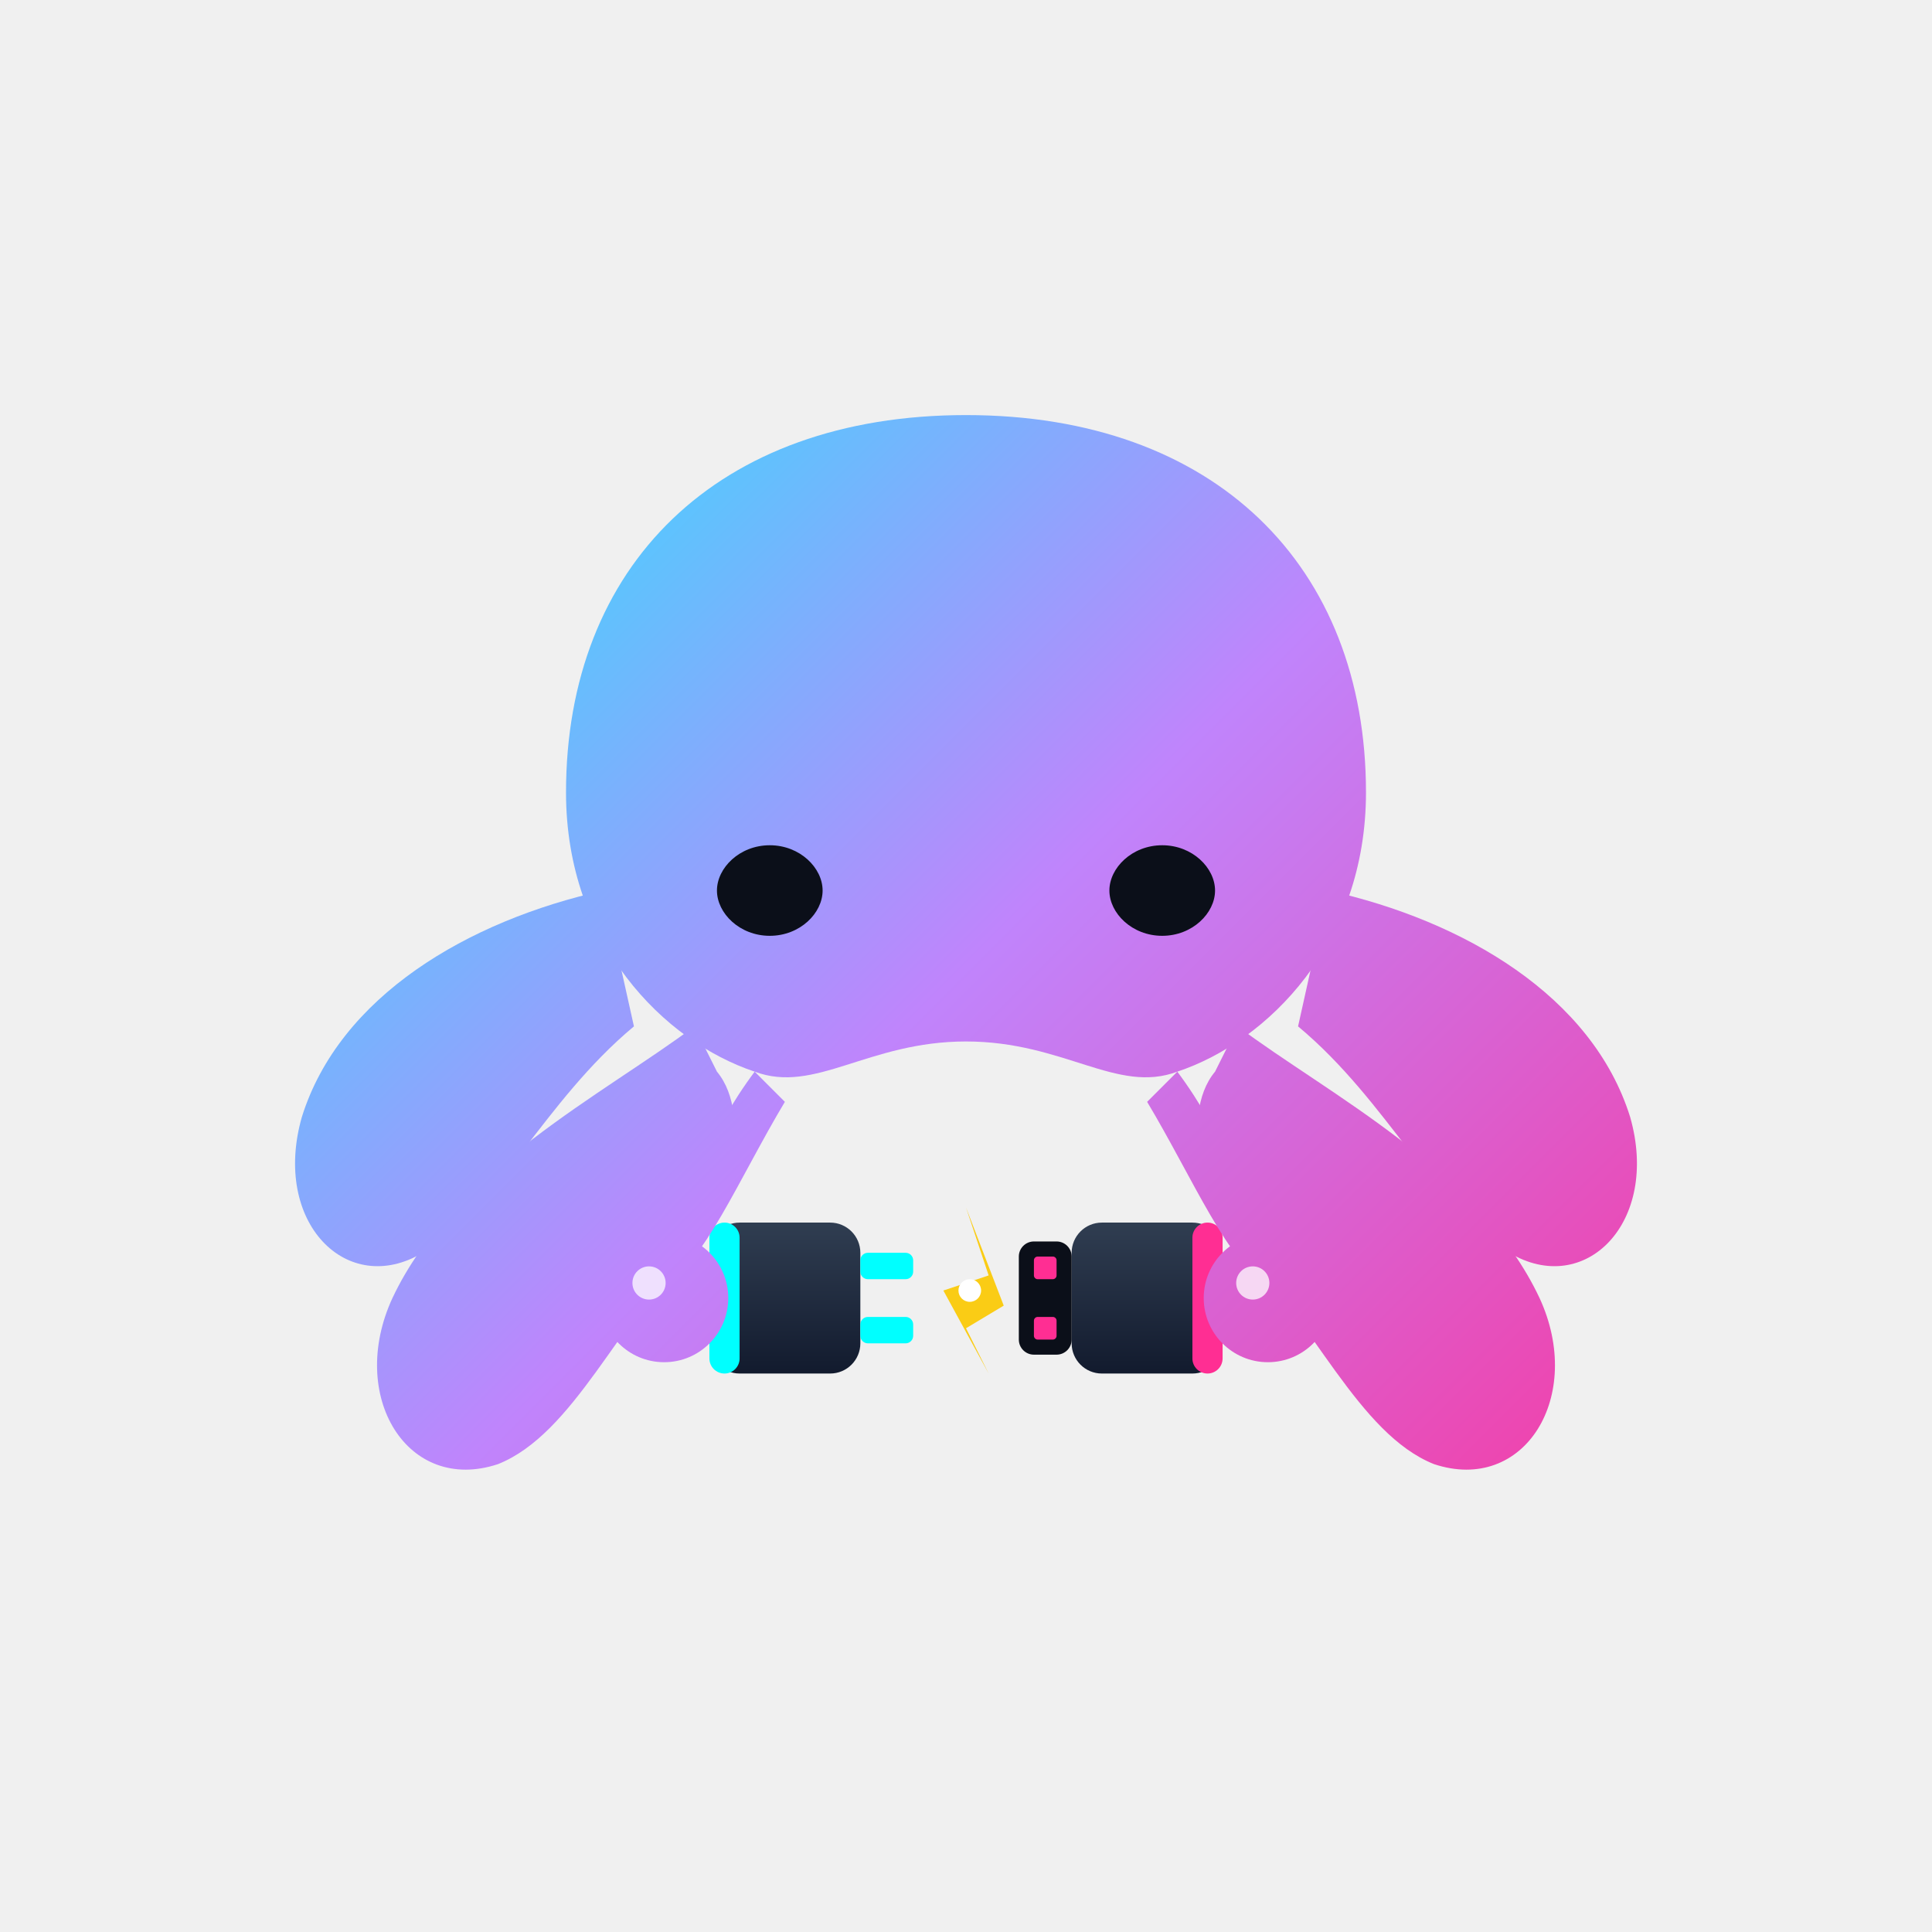
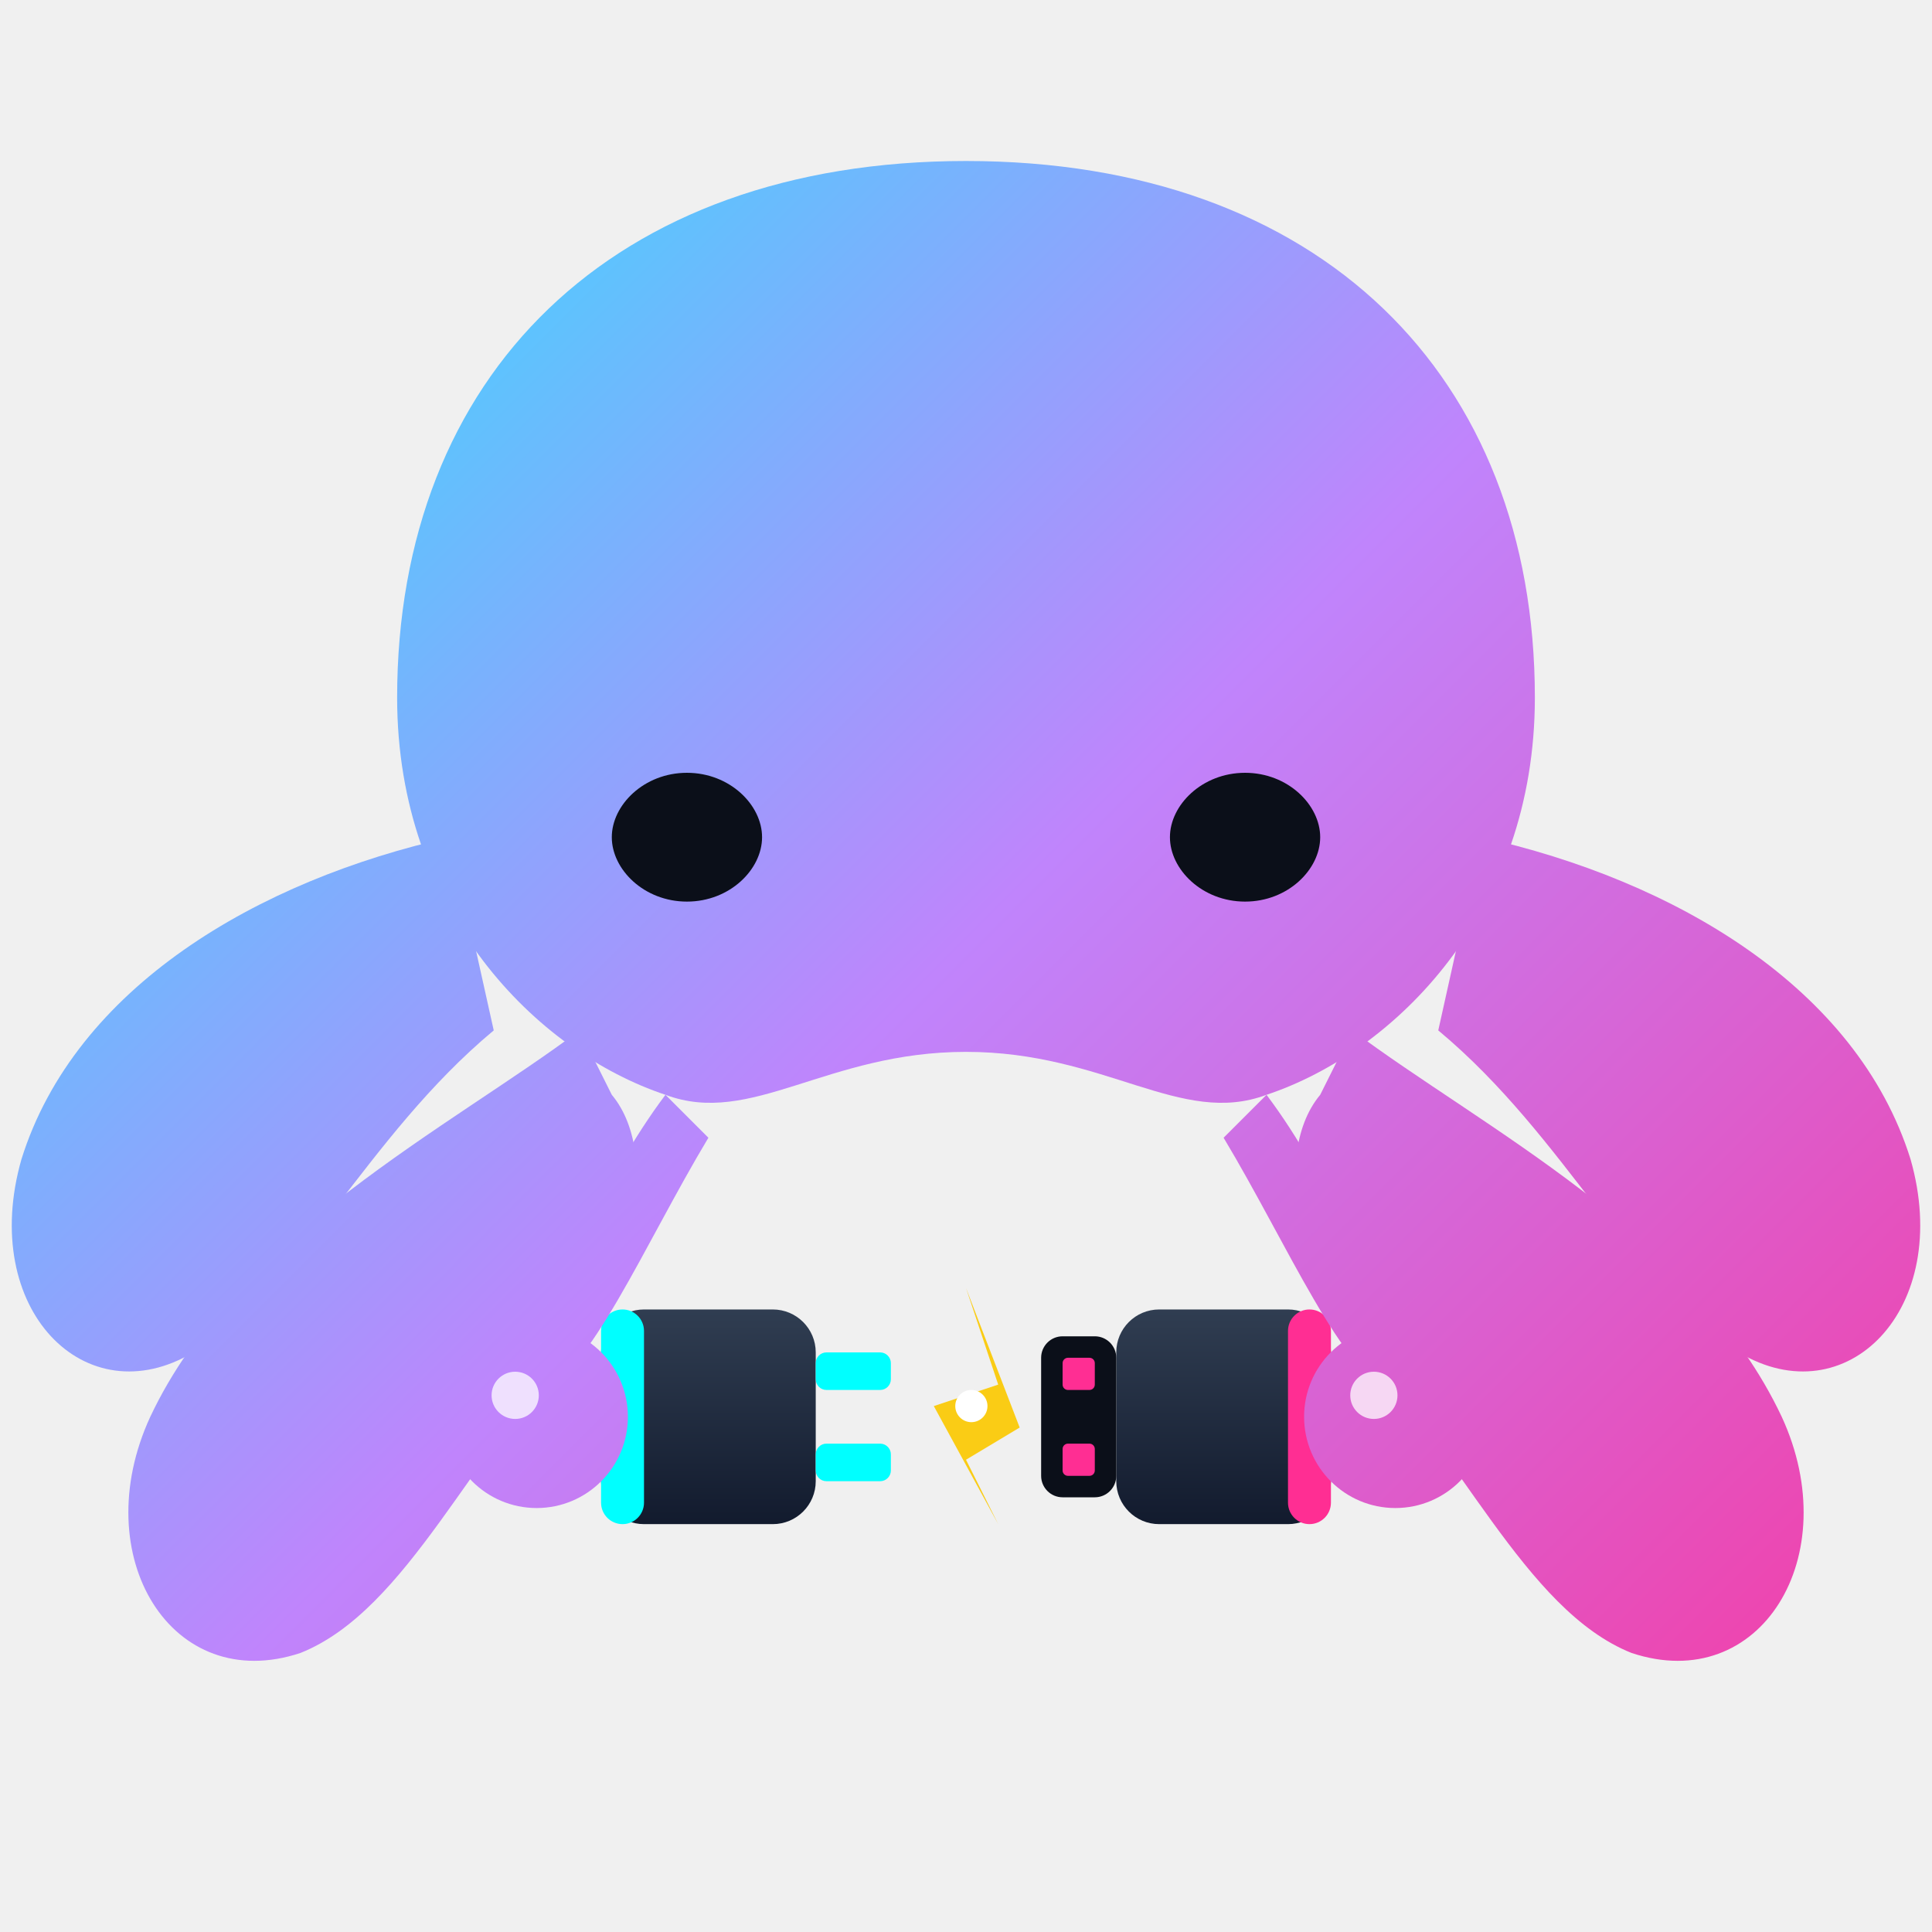
- <svg xmlns="http://www.w3.org/2000/svg" width="256" height="256" viewBox="0 0 256 256" fill="none">
+ <svg xmlns="http://www.w3.org/2000/svg" width="256" height="256" viewBox="38 40 180 180" fill="none">
  <defs>
    <linearGradient id="octoGradient" x1="32" y1="32" x2="224" y2="224" gradientUnits="userSpaceOnUse">
      <stop offset="0%" stop-color="#00FFFF" />
      <stop offset="50%" stop-color="#C084FC" />
      <stop offset="100%" stop-color="#FF2E93" />
    </linearGradient>
    <linearGradient id="plugBodyGrad" x1="128" y1="160" x2="128" y2="184" gradientUnits="userSpaceOnUse">
      <stop offset="0%" stop-color="#334155" />
      <stop offset="100%" stop-color="#0F172A" />
    </linearGradient>
  </defs>
  <g fill="url(#octoGradient)">
    <path d="M128 55 C95 55 75 75 75 105 C75 125 88 138 100 142 C108 145 115 138 128 138 C141 138 148 145 156 142 C168 138 181 125 181 105 C181 75 161 55 128 55 Z" />
    <path d="M102 112 C98 112 95 115 95 118 C95 121 98 124 102 124 C106 124 109 121 109 118 C109 115 106 112 102 112 Z" fill="#0B0F19" />
    <path d="M154 112 C150 112 147 115 147 118 C147 121 150 124 154 124 C158 124 161 121 161 118 C161 115 158 112 154 112 Z" fill="#0B0F19" />
    <path d="M92 136 C80 145 60 155 52 172 C46 185 54 198 66 194 C76 190 82 175 92 165 C96 161 100 148 95 142 Z" />
    <path d="M80 118 C62 122 45 132 40 148 C36 162 46 172 56 166 C66 160 72 146 84 136 Z" />
    <path d="M164 136 C176 145 196 155 204 172 C210 185 202 198 190 194 C180 190 174 175 164 165 C160 161 156 148 161 142 Z" />
    <path d="M176 118 C194 122 211 132 216 148 C220 162 210 172 200 166 C190 160 184 146 172 136 Z" />
  </g>
  <g>
    <rect x="94" y="162" width="20" height="20" rx="4" fill="url(#plugBodyGrad)" />
    <rect x="94" y="162" width="4" height="20" rx="2" fill="#00FFFF" />
    <rect x="114" y="166" width="7" height="3.5" rx="1" fill="#00FFFF" />
    <rect x="114" y="174.5" width="7" height="3.5" rx="1" fill="#00FFFF" />
    <rect x="142" y="162" width="20" height="20" rx="4" fill="url(#plugBodyGrad)" />
    <rect x="158" y="162" width="4" height="20" rx="2" fill="#FF2E93" />
    <rect x="135" y="164.5" width="7" height="15" rx="2" fill="#0B0F19" />
    <rect x="137" y="166.5" width="3" height="3" rx="0.5" fill="#FF2E93" />
    <rect x="137" y="174.5" width="3" height="3" rx="0.5" fill="#FF2E93" />
    <path d="M128 160 L131 169 L125 171 L131 182 L128 176 L133 173 Z" fill="#FACC15" />
    <circle cx="128.5" cy="171" r="1.5" fill="#FFFFFF" />
  </g>
  <g fill="url(#octoGradient)">
    <path d="M100 142 C94 150 90 160 88 170 C93 168 98 156 104 146 Z" />
    <path d="M156 142 C162 150 166 160 168 170 C163 168 158 156 152 146 Z" />
  </g>
  <g>
    <circle cx="88" cy="172" r="8.5" fill="url(#octoGradient)" />
    <circle cx="86" cy="170" r="2.2" fill="#FFFFFF" opacity="0.75" />
    <circle cx="168" cy="172" r="8.5" fill="url(#octoGradient)" />
    <circle cx="166" cy="170" r="2.2" fill="#FFFFFF" opacity="0.75" />
  </g>
</svg>
